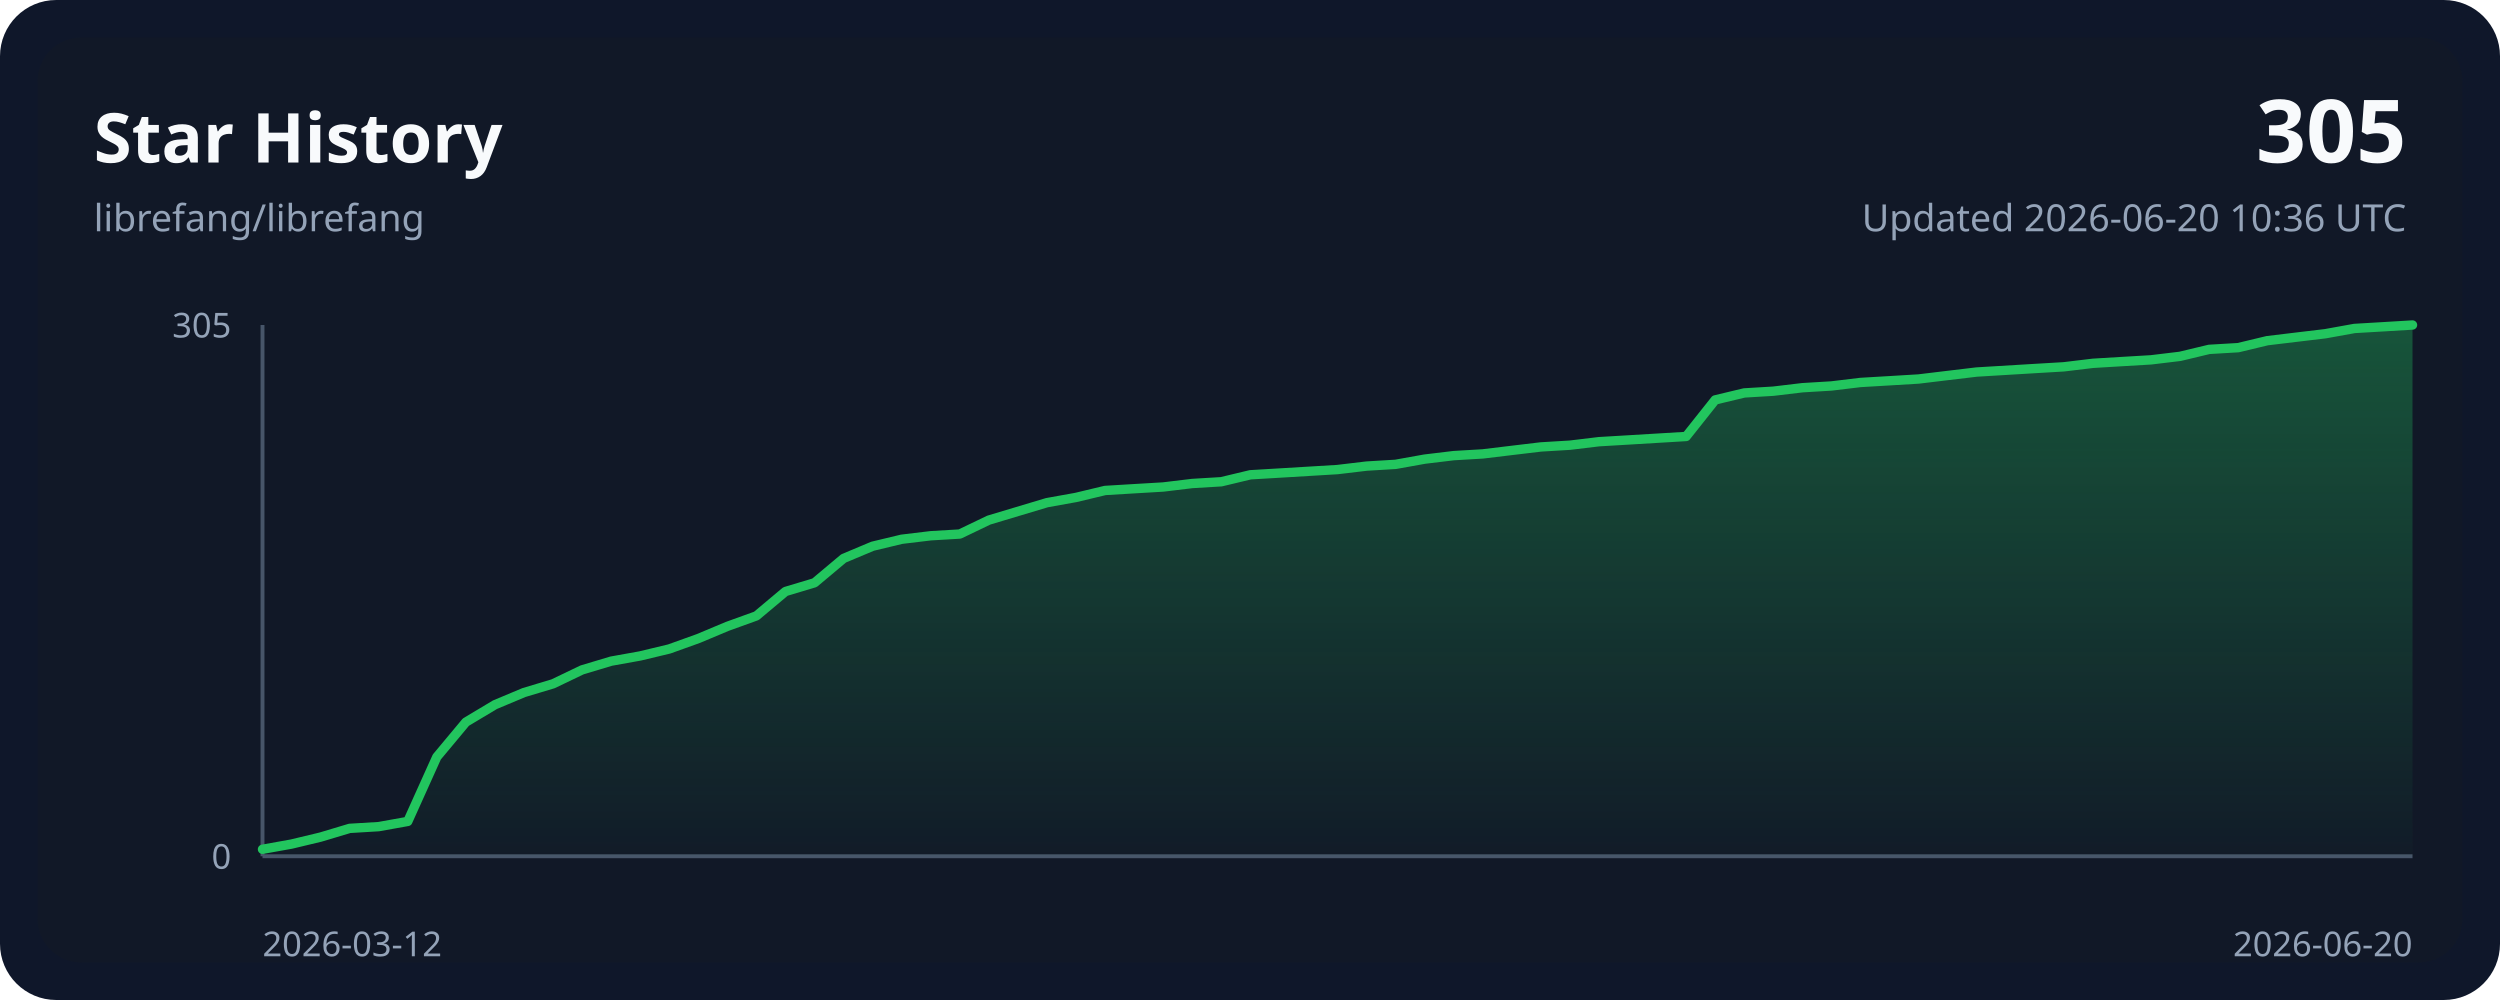
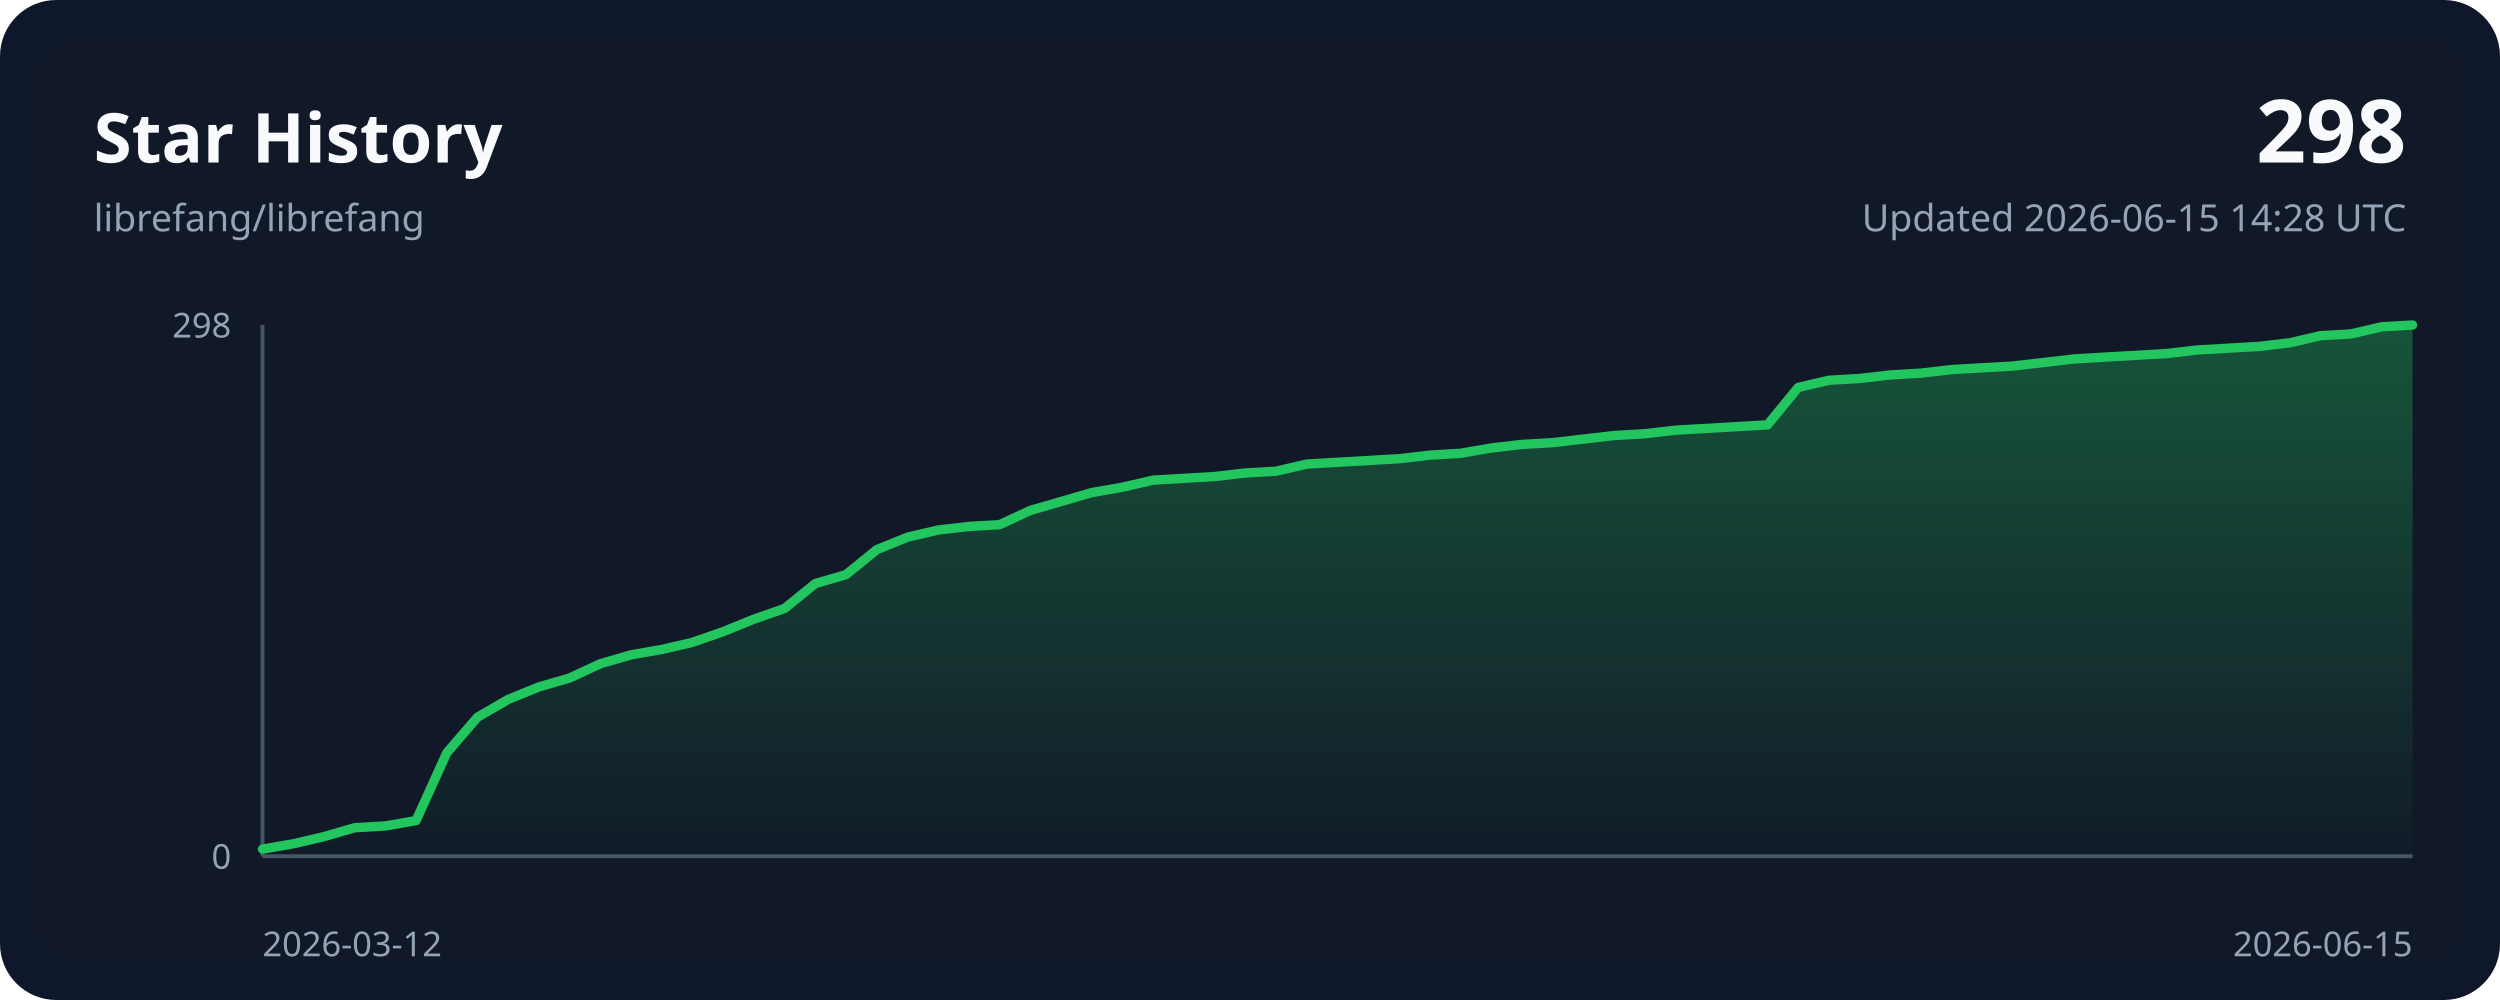
<svg xmlns="http://www.w3.org/2000/svg" width="800" height="320" viewBox="0 0 800 320" role="img">
  <style>
    .bg { fill: #0f172a; }
    .panel { fill: #111827; }
    .grid { stroke: #243244; stroke-width: 1; }
    .axis { stroke: #475569; stroke-width: 1.25; }
    .line { fill: none; stroke: #22c55e; stroke-width: 3; stroke-linecap: round; stroke-linejoin: round; }
    .area { fill: url(#areaGradient); }
    .title { font: 700 22px ui-sans-serif, system-ui, sans-serif; fill: #f8fafc; }
    .subtitle { font: 400 12px ui-sans-serif, system-ui, sans-serif; fill: #94a3b8; }
    .axis-label { font: 400 11px ui-sans-serif, system-ui, sans-serif; fill: #94a3b8; }
    .value { font: 700 28px ui-sans-serif, system-ui, sans-serif; fill: #f8fafc; }
  </style>
  <defs>
    <linearGradient id="areaGradient" x1="0" x2="0" y1="0" y2="1">
      <stop offset="0%" stop-color="#22c55e" stop-opacity="0.35" />
      <stop offset="100%" stop-color="#22c55e" stop-opacity="0.02" />
    </linearGradient>
  </defs>
  <rect width="800" height="320" rx="18" class="bg" />
  <rect x="12" y="12" width="776" height="296" rx="14" class="panel" />
  <text x="30" y="52" class="title">Star History</text>
  <text x="30" y="74" class="subtitle">librefang/librefang</text>
-   <text x="770" y="52" class="value" text-anchor="end">305</text>
-   <text x="770" y="74" class="subtitle" text-anchor="end">Updated 2026-06-20 10:36 UTC</text>
+   <text x="770" y="52" class="value" text-anchor="end">298</text>
+   <text x="770" y="74" class="subtitle" text-anchor="end">Updated 2026-06-15 14:28 UTC</text>
  <line x1="84" y1="274.00" x2="772.00" y2="274.00" class="axis" />
  <line x1="84" y1="104.00" x2="84" y2="274.00" class="axis" />
-   <path d="M 84.00,274.00 L 84.00,271.77 L 93.30,270.10 L 102.59,267.87 L 111.89,265.08 L 121.19,264.52 L 130.49,262.85 L 139.78,242.23 L 149.08,231.08 L 158.38,225.51 L 167.68,221.61 L 176.97,218.82 L 186.27,214.36 L 195.57,211.57 L 204.86,209.90 L 214.16,207.67 L 223.46,204.33 L 232.76,200.43 L 242.05,197.08 L 251.35,189.28 L 260.65,186.49 L 269.95,178.69 L 279.24,174.79 L 288.54,172.56 L 297.84,171.44 L 307.14,170.89 L 316.43,166.43 L 325.73,163.64 L 335.03,160.85 L 344.32,159.18 L 353.62,156.95 L 362.92,156.39 L 372.22,155.84 L 381.51,154.72 L 390.81,154.16 L 400.11,151.93 L 409.41,151.38 L 418.70,150.82 L 428.00,150.26 L 437.30,149.15 L 446.59,148.59 L 455.89,146.92 L 465.19,145.80 L 474.49,145.25 L 483.78,144.13 L 493.08,143.02 L 502.38,142.46 L 511.68,141.34 L 520.97,140.79 L 530.27,140.23 L 539.57,139.67 L 548.86,127.97 L 558.16,125.74 L 567.46,125.18 L 576.76,124.07 L 586.05,123.51 L 595.35,122.39 L 604.65,121.84 L 613.95,121.28 L 623.24,120.16 L 632.54,119.05 L 641.84,118.49 L 651.14,117.93 L 660.43,117.38 L 669.73,116.26 L 679.03,115.70 L 688.32,115.15 L 697.62,114.03 L 706.92,111.80 L 716.22,111.25 L 725.51,109.02 L 734.81,107.90 L 744.11,106.79 L 753.41,105.11 L 762.70,104.56 L 772.00,104.00 L 772.00,274.00 Z" class="area" />
-   <polyline points="84.00,271.77 93.30,270.10 102.59,267.87 111.89,265.08 121.19,264.52 130.49,262.85 139.78,242.23 149.08,231.08 158.38,225.51 167.68,221.61 176.97,218.82 186.27,214.36 195.57,211.57 204.86,209.90 214.16,207.67 223.46,204.33 232.76,200.43 242.05,197.08 251.35,189.28 260.65,186.49 269.95,178.69 279.24,174.79 288.54,172.56 297.84,171.44 307.14,170.89 316.43,166.43 325.73,163.64 335.03,160.85 344.32,159.18 353.62,156.95 362.92,156.39 372.22,155.84 381.51,154.72 390.81,154.16 400.11,151.93 409.41,151.38 418.70,150.82 428.00,150.26 437.30,149.15 446.59,148.59 455.89,146.92 465.19,145.80 474.49,145.25 483.78,144.13 493.08,143.02 502.38,142.46 511.68,141.34 520.97,140.79 530.27,140.23 539.57,139.67 548.86,127.97 558.16,125.74 567.46,125.18 576.76,124.07 586.05,123.51 595.35,122.39 604.65,121.84 613.95,121.28 623.24,120.16 632.54,119.05 641.84,118.49 651.14,117.93 660.43,117.38 669.73,116.26 679.03,115.70 688.32,115.15 697.62,114.03 706.92,111.80 716.22,111.25 725.51,109.02 734.81,107.90 744.11,106.79 753.41,105.11 762.70,104.56 772.00,104.00" class="line" />
+   <path d="M 84.00,274.00 L 84.00,271.72 L 93.83,270.01 L 103.66,267.72 L 113.49,264.87 L 123.31,264.30 L 133.14,262.59 L 142.97,240.91 L 152.80,229.50 L 162.63,223.80 L 172.46,219.81 L 182.29,216.95 L 192.11,212.39 L 201.94,209.54 L 211.77,207.83 L 221.60,205.54 L 231.43,202.12 L 241.26,198.13 L 251.09,194.70 L 260.91,186.72 L 270.74,183.87 L 280.57,175.88 L 290.40,171.89 L 300.23,169.60 L 310.06,168.46 L 319.89,167.89 L 329.71,163.33 L 339.54,160.48 L 349.37,157.62 L 359.20,155.91 L 369.03,153.63 L 378.86,153.06 L 388.69,152.49 L 398.51,151.35 L 408.34,150.78 L 418.17,148.50 L 428.00,147.93 L 437.83,147.36 L 447.66,146.79 L 457.49,145.64 L 467.31,145.07 L 477.14,143.36 L 486.97,142.22 L 496.80,141.65 L 506.63,140.51 L 516.46,139.37 L 526.29,138.80 L 536.11,137.66 L 545.94,137.09 L 555.77,136.52 L 565.60,135.95 L 575.43,123.97 L 585.26,121.68 L 595.09,121.11 L 604.91,119.97 L 614.74,119.40 L 624.57,118.26 L 634.40,117.69 L 644.23,117.12 L 654.06,115.98 L 663.89,114.84 L 673.71,114.27 L 683.54,113.70 L 693.37,113.13 L 703.20,111.99 L 713.03,111.42 L 722.86,110.85 L 732.69,109.70 L 742.51,107.42 L 752.34,106.85 L 762.17,104.57 L 772.00,104.00 L 772.00,274.00 Z" class="area" />
+   <polyline points="84.00,271.72 93.83,270.01 103.66,267.72 113.49,264.87 123.31,264.30 133.14,262.59 142.97,240.91 152.80,229.50 162.63,223.80 172.46,219.81 182.29,216.95 192.11,212.39 201.94,209.54 211.77,207.83 221.60,205.54 231.43,202.12 241.26,198.13 251.09,194.70 260.91,186.72 270.74,183.87 280.57,175.88 290.40,171.89 300.23,169.60 310.06,168.46 319.89,167.89 329.71,163.33 339.54,160.48 349.37,157.62 359.20,155.91 369.03,153.63 378.86,153.06 388.69,152.49 398.51,151.35 408.34,150.78 418.17,148.50 428.00,147.93 437.83,147.36 447.66,146.79 457.49,145.64 467.31,145.07 477.14,143.36 486.97,142.22 496.80,141.65 506.63,140.51 516.46,139.37 526.29,138.80 536.11,137.66 545.94,137.09 555.77,136.52 565.60,135.95 575.43,123.97 585.26,121.68 595.09,121.11 604.91,119.97 614.74,119.40 624.57,118.26 634.40,117.69 644.23,117.12 654.06,115.98 663.89,114.84 673.71,114.27 683.54,113.70 693.37,113.13 703.20,111.99 713.03,111.42 722.86,110.85 732.69,109.70 742.51,107.42 752.34,106.85 762.17,104.57 772.00,104.00" class="line" />
  <text x="84" y="306" class="axis-label" text-anchor="start">2026-03-12</text>
-   <text x="772.00" y="306" class="axis-label" text-anchor="end">2026-06-20</text>
-   <text x="74" y="108.00" class="axis-label" text-anchor="end">305</text>
+   <text x="772.00" y="306" class="axis-label" text-anchor="end">2026-06-15</text>
+   <text x="74" y="108.00" class="axis-label" text-anchor="end">298</text>
  <text x="74" y="278.00" class="axis-label" text-anchor="end">0</text>
</svg>
